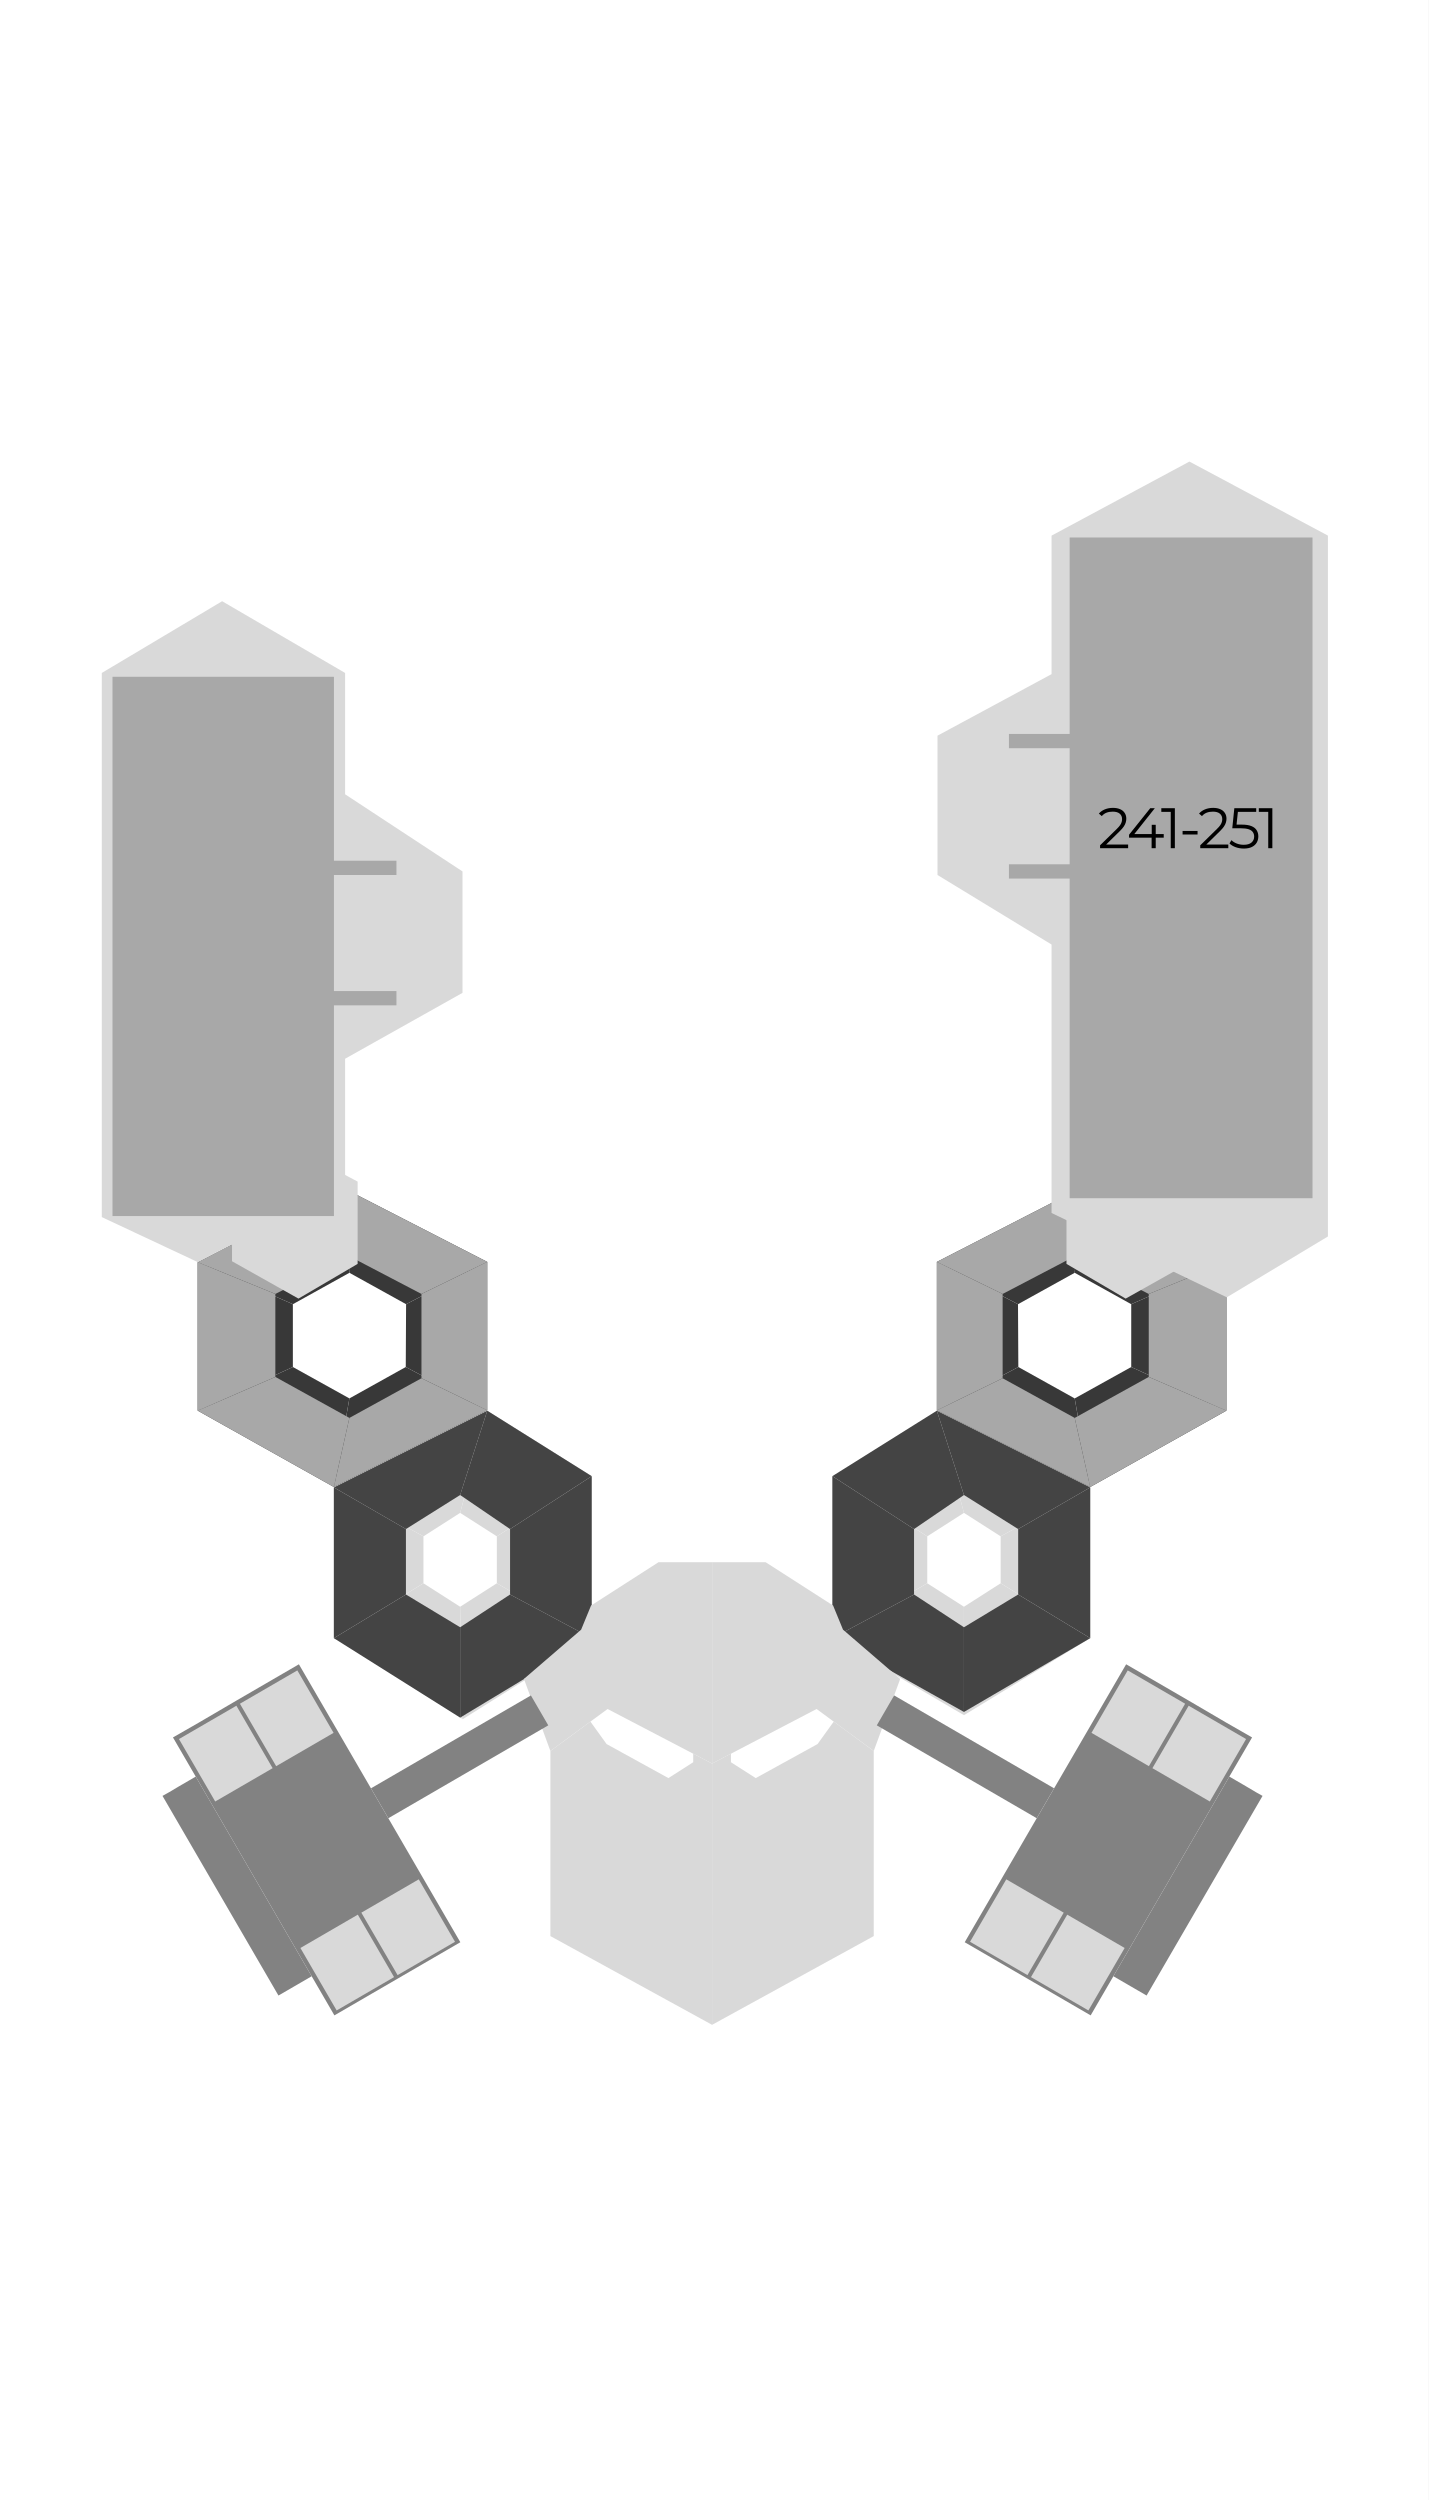
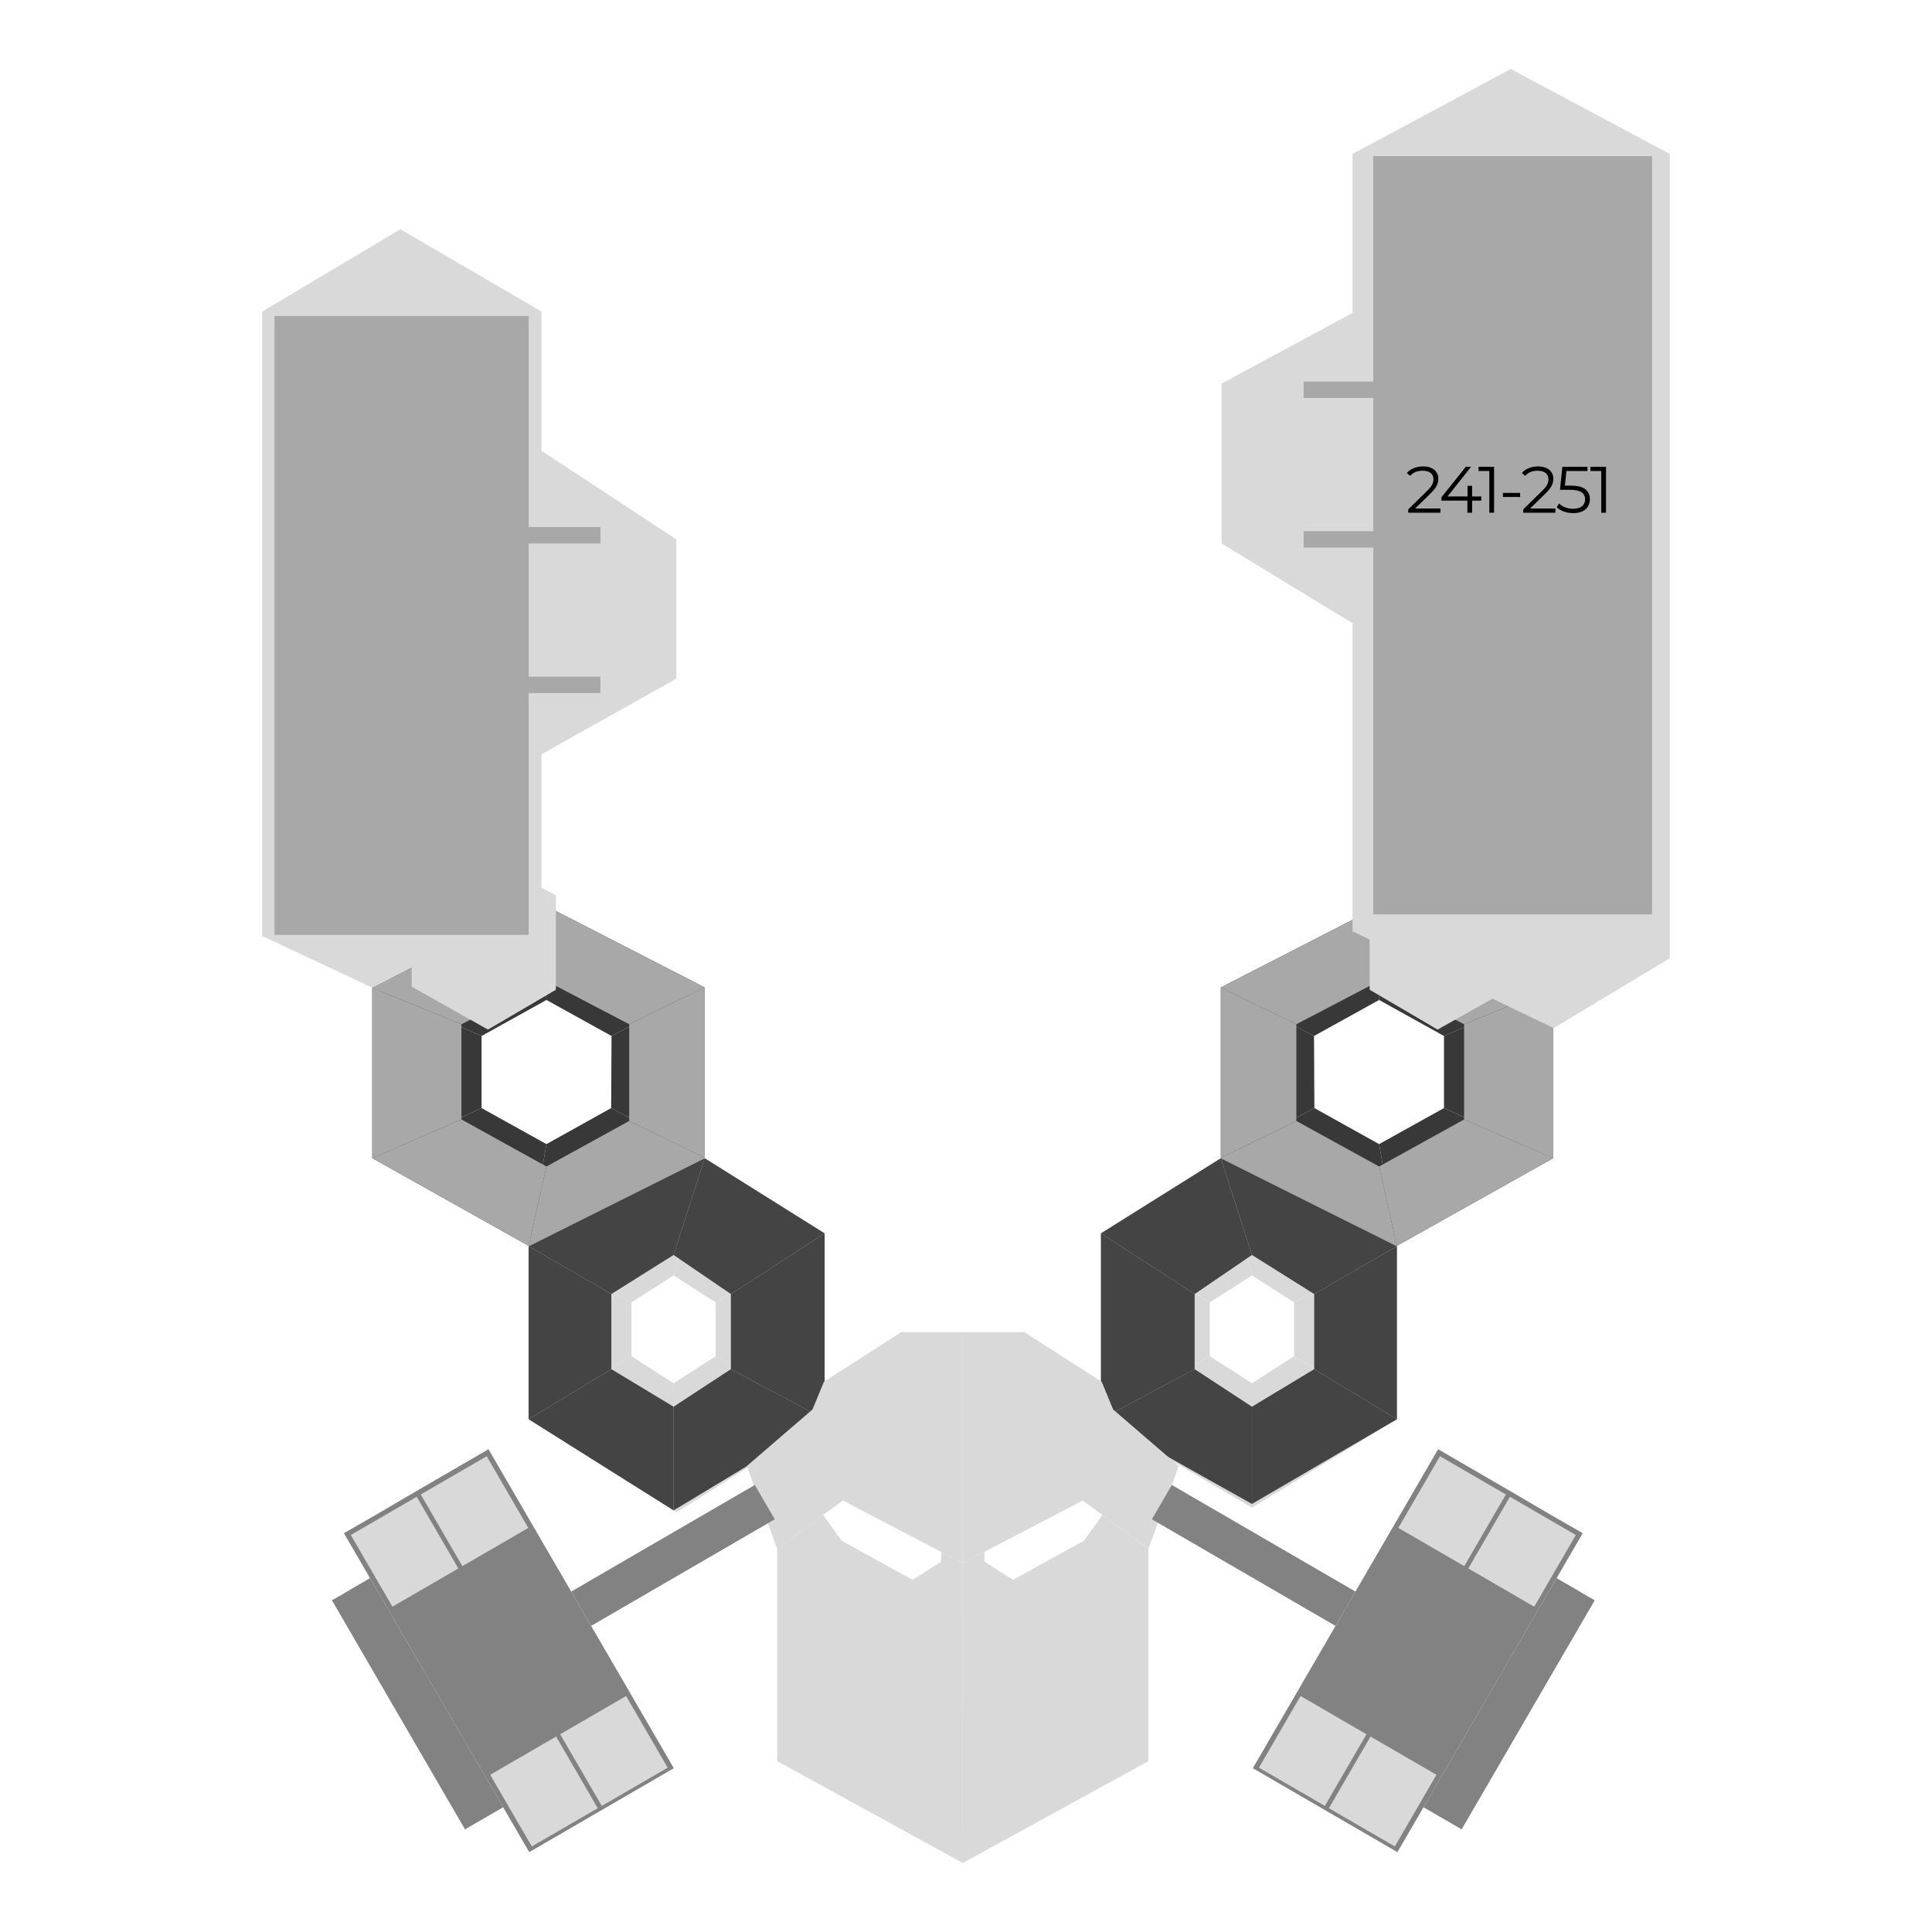
- <svg xmlns="http://www.w3.org/2000/svg" width="800" height="1400" viewBox="0 0 800 1400" fill="none">
-   <rect width="800" height="1400" fill="white" />
-   <path d="M539.814 899.781L560.363 886.637L610.532 917.368L539.814 960.5V899.781Z" fill="#D9D9D9" />
-   <path d="M560.363 886.635L560.363 860.347L610.532 832.95V917.368L560.363 886.635Z" fill="#D9D9D9" />
-   <path d="M560.363 860.349L539.814 847.205L524.633 790L610.532 832.95L560.363 860.349Z" fill="#D9D9D9" />
-   <path d="M539.814 899.781L519.264 886.637L466.133 917.368L539.814 960.5V899.781Z" fill="#D9D9D9" />
-   <path d="M519.264 886.637L519.264 860.349L466.133 826.655L466.133 917.368L519.264 886.637Z" fill="#D9D9D9" />
-   <path d="M539.814 847.205L519.264 860.349L466.133 826.655L524.633 790L539.814 847.205Z" fill="#D9D9D9" />
-   <path d="M601.832 783.112L633.489 765.525L686.806 789.961L610.533 832.726L601.832 783.112Z" fill="#383838" />
-   <path d="M633.489 765.525V730.35L686.806 706.839V789.961L633.489 765.525Z" fill="#383838" />
-   <path d="M633.489 730.35L601.832 712.763L605.72 665L686.806 706.839L633.489 730.35Z" fill="#383838" />
-   <path d="M601.832 783.112L570.268 765.524L524.634 789.776L610.533 832.726L601.832 783.112Z" fill="#383838" />
-   <path d="M570.268 765.524L570.082 730.35L524.634 706.654V789.776L570.268 765.524Z" fill="#383838" />
-   <path d="M601.832 712.763L570.082 730.35L524.634 706.654L605.72 665L601.832 712.763Z" fill="#383838" />
-   <path d="M601.832 794.034L643.301 771.078L686.806 789.961L610.533 832.726L601.832 794.034Z" fill="#A8A8A8" />
-   <path d="M643.301 771.078V724.611L686.806 706.839V789.961L643.301 771.078Z" fill="#A8A8A8" />
-   <path d="M643.301 724.611L601.832 703.507L605.72 665L686.806 706.839L643.301 724.611Z" fill="#A8A8A8" />
-   <path d="M601.832 794.034L561.474 771.819L524.634 789.776L610.533 832.726L601.832 794.034Z" fill="#A8A8A8" />
-   <path d="M561.474 771.819V724.611L524.634 706.654V789.776L561.474 771.819Z" fill="#A8A8A8" />
-   <path d="M601.832 703.507L561.474 724.611L524.634 706.654L605.72 665L601.832 703.507Z" fill="#A8A8A8" />
-   <path d="M195.661 783.112L164.004 765.525L110.687 789.961L186.96 832.726L195.661 783.112Z" fill="#383838" />
-   <path d="M164.004 765.525V730.35L110.687 706.839V789.961L164.004 765.525Z" fill="#383838" />
-   <path d="M164.004 730.35L195.661 712.763L191.773 665L110.687 706.839L164.004 730.35Z" fill="#383838" />
-   <path d="M195.661 783.112L227.225 765.524L272.859 789.776L186.96 832.726L195.661 783.112Z" fill="#383838" />
-   <path d="M227.225 765.524L227.41 730.35L272.859 706.654V789.776L227.225 765.524Z" fill="#383838" />
-   <path d="M195.661 712.763L227.41 730.35L272.859 706.654L191.773 665L195.661 712.763Z" fill="#383838" />
-   <path d="M195.661 794.034L154.192 771.078L110.687 789.961L186.96 832.726L195.661 794.034Z" fill="#A8A8A8" />
-   <path d="M154.192 771.078V724.611L110.687 706.839V789.961L154.192 771.078Z" fill="#A8A8A8" />
-   <path d="M154.192 724.611L195.661 703.507L191.773 665L110.687 706.839L154.192 724.611Z" fill="#A8A8A8" />
-   <path d="M195.661 794.034L236.018 771.819L272.859 789.776L186.96 832.726L195.661 794.034Z" fill="#A8A8A8" />
-   <path d="M236.018 771.819V724.611L272.859 706.654V789.776L236.018 771.819Z" fill="#A8A8A8" />
-   <path d="M195.661 703.507L236.018 724.611L272.859 706.654L191.773 665L195.661 703.507Z" fill="#A8A8A8" />
-   <path d="M257.679 899.781L237.129 886.637L186.96 917.368L259.16 962.724L257.679 899.781Z" fill="#D9D9D9" />
-   <path d="M237.129 886.635L237.129 860.347L186.96 832.95V917.368L237.129 886.635Z" fill="#D9D9D9" />
-   <path d="M237.129 860.349L257.679 847.205L272.859 790L186.96 832.95L237.129 860.349Z" fill="#D9D9D9" />
-   <path d="M257.679 899.781L278.228 886.637L331.36 917.368L259.16 962.724L257.679 899.781Z" fill="#D9D9D9" />
-   <path d="M278.228 886.637L278.228 860.349L331.359 826.655L331.36 917.368L278.228 886.637Z" fill="#D9D9D9" />
-   <path d="M257.679 847.205L278.228 860.349L331.359 826.655L272.859 790L257.679 847.205Z" fill="#D9D9D9" />
-   <path d="M257.679 911.259L227.318 892.931L186.96 917.368L257.679 961.86V911.259Z" fill="#444444" />
-   <path d="M227.318 892.931V856.276L186.96 832.95V917.368L227.318 892.931Z" fill="#444444" />
-   <path d="M227.318 856.276L257.679 837.208L272.859 790L186.96 832.95L227.318 856.276Z" fill="#444444" />
-   <path d="M257.679 911.259L285.633 892.931L331.36 917.368L257.679 961.86V911.259Z" fill="#444444" />
-   <path d="M285.633 892.931V856.276L331.359 826.655L331.36 917.368L285.633 892.931Z" fill="#444444" />
-   <path d="M257.679 837.208L285.633 856.276L331.359 826.655L272.859 790L257.679 837.208Z" fill="#444444" />
-   <path d="M539.814 911.259L570.175 892.931L610.532 917.368L539.814 958.697V911.259Z" fill="#444444" />
-   <path d="M570.175 892.931V856.276L610.532 832.95V917.368L570.175 892.931Z" fill="#444444" />
-   <path d="M570.175 856.276L539.814 837.208L524.633 790L610.532 832.95L570.175 856.276Z" fill="#444444" />
-   <path d="M539.814 911.259L511.86 892.931L466.133 917.368L539.814 958.697V911.259Z" fill="#444444" />
-   <path d="M511.86 892.931V856.276L466.133 826.655L466.133 917.368L511.86 892.931Z" fill="#444444" />
-   <path d="M539.814 837.208L511.86 856.276L466.133 826.655L524.633 790L539.814 837.208Z" fill="#444444" />
-   <path d="M200.273 661.684L200.273 707.781L167.135 727.219L129.924 706.3V660.573L162.877 641.875L200.273 661.684Z" fill="#D9D9D9" />
-   <path d="M597.226 661.684V707.781L630.364 727.219L667.575 706.3V660.573L634.622 641.875L597.226 661.684Z" fill="#D9D9D9" />
-   <path d="M57 376.852L124.387 336.679L193.254 376.852V444.794L259 488V556L193.254 592.896V664.171L110.687 706.75L57 681.573V376.852Z" fill="#D9D9D9" />
-   <path d="M588.873 299.946L666.071 258.477L743.64 299.946V692.417L687 726.5L588.873 679.273V528.949L525 490V411.977L588.873 377.515V299.946Z" fill="#D9D9D9" />
-   <path d="M339.69 976.667L374.309 995.735L388.194 986.849V982.036L398.746 987.589L398.773 1133.91L308.219 1084.21V980.555L330.619 964.078L339.69 976.667Z" fill="#D9D9D9" />
-   <path d="M368.755 874.846H398.746V987.589L340.246 957.043L308.219 980.555L293.408 940.197L325.435 912.613L330.989 899.098L368.755 874.846Z" fill="#D9D9D9" />
-   <path d="M457.829 976.667L423.21 995.735L409.325 986.849V982.036L398.773 987.589L398.746 1133.91L489.301 1084.21V980.555L466.9 964.078L457.829 976.667Z" fill="#D9D9D9" />
-   <path d="M428.764 874.846H398.773V987.589L457.274 957.043L489.301 980.555L504.111 940.197L472.084 912.613L466.53 899.098L428.764 874.846Z" fill="#D9D9D9" />
-   <path d="M109.606 994.894L174.539 1106.7L155.933 1117.5L91 1005.7L94.822 1003.56L100.303 1000.3L109.606 994.894Z" fill="#828282" />
-   <path d="M297.302 949.446L307.028 966.193L217.462 1018.21L207.736 1001.46L297.302 949.446Z" fill="#828282" />
-   <path d="M167.389 932L257.788 1087.65L187.26 1128.61L96.861 972.96L111.266 964.703L132.125 952.48L167.389 932Z" fill="#828282" />
-   <path d="M168.225 1090.87L200.377 1072.21L220.673 1107.18L188.521 1125.84L168.225 1090.87Z" fill="#D9D9D9" />
-   <path d="M202.353 1071.09L234.506 1052.43L254.801 1087.4L222.649 1106.06L202.353 1071.09Z" fill="#D9D9D9" />
-   <path d="M100.225 973.866L132.377 955.206L152.673 990.178L120.521 1008.84L100.225 973.866Z" fill="#D9D9D9" />
-   <path d="M134.353 954.086L166.506 935.426L186.801 970.398L154.649 989.057L134.353 954.086Z" fill="#D9D9D9" />
-   <path d="M688.422 994.894L623.489 1106.7L642.096 1117.5L707.028 1005.7L703.207 1003.56L697.725 1000.3L688.422 994.894Z" fill="#828282" />
-   <path d="M500.726 949.446L491 966.193L580.566 1018.21L590.292 1001.46L500.726 949.446Z" fill="#828282" />
-   <path d="M630.639 932L540.241 1087.65L610.769 1128.61L701.167 972.96L686.763 964.703L665.903 952.48L630.639 932Z" fill="#828282" />
-   <path d="M629.801 1090.87L597.649 1072.21L577.353 1107.18L609.505 1125.84L629.801 1090.87Z" fill="#D9D9D9" />
-   <path d="M595.673 1071.09L563.521 1052.43L543.225 1087.4L575.377 1106.06L595.673 1071.09Z" fill="#D9D9D9" />
-   <path d="M697.801 973.866L665.649 955.206L645.353 990.178L677.505 1008.84L697.801 973.866Z" fill="#D9D9D9" />
-   <path d="M663.673 954.086L631.521 935.426L611.225 970.398L643.377 989.057L663.673 954.086Z" fill="#D9D9D9" />
-   <path d="M63 379H187V681H63V379Z" fill="#A8A8A8" />
-   <path d="M175 555H222V563H175V555Z" fill="#A8A8A8" />
-   <path d="M175 482H222V490H175V482Z" fill="#A8A8A8" />
-   <path d="M599 301H735V671H599V301Z" fill="#A8A8A8" />
-   <path d="M612 484H565V492H612V484Z" fill="#A8A8A8" />
-   <path d="M612 411H565V419H612V411Z" fill="#A8A8A8" />
-   <path d="M616.041 475V473.368L625.353 464.248C626.206 463.416 626.846 462.691 627.273 462.072C627.7 461.432 627.988 460.835 628.137 460.28C628.286 459.725 628.361 459.203 628.361 458.712C628.361 457.411 627.913 456.387 627.017 455.64C626.142 454.893 624.841 454.52 623.113 454.52C621.79 454.52 620.617 454.723 619.593 455.128C618.59 455.533 617.726 456.163 617.001 457.016L615.369 455.608C616.244 454.584 617.364 453.795 618.729 453.24C620.094 452.685 621.62 452.408 623.305 452.408C624.82 452.408 626.132 452.653 627.241 453.144C628.35 453.613 629.204 454.307 629.801 455.224C630.42 456.141 630.729 457.219 630.729 458.456C630.729 459.181 630.622 459.896 630.409 460.6C630.217 461.304 629.854 462.051 629.321 462.84C628.809 463.608 628.052 464.483 627.049 465.464L618.505 473.848L617.865 472.952H631.753V475H616.041Z" fill="black" />
-   <path d="M632.262 469.112V467.448L644.134 452.6H646.694L634.918 467.448L633.67 467.064H651.686V469.112H632.262ZM644.902 475V469.112L644.966 467.064V461.88H647.206V475H644.902Z" fill="black" />
-   <path d="M655.614 475V453.56L656.638 454.648H650.334V452.6H657.918V475H655.614Z" fill="black" />
-   <path d="M662.248 467.32V465.336H670.632V467.32H662.248Z" fill="black" />
-   <path d="M672.14 475V473.368L681.452 464.248C682.305 463.416 682.945 462.691 683.372 462.072C683.798 461.432 684.087 460.835 684.236 460.28C684.385 459.725 684.46 459.203 684.46 458.712C684.46 457.411 684.012 456.387 683.116 455.64C682.241 454.893 680.94 454.52 679.212 454.52C677.889 454.52 676.716 454.723 675.692 455.128C674.689 455.533 673.825 456.163 673.1 457.016L671.468 455.608C672.343 454.584 673.462 453.795 674.828 453.24C676.193 452.685 677.718 452.408 679.404 452.408C680.918 452.408 682.231 452.653 683.34 453.144C684.449 453.613 685.303 454.307 685.9 455.224C686.519 456.141 686.828 457.219 686.828 458.456C686.828 459.181 686.721 459.896 686.508 460.6C686.316 461.304 685.953 462.051 685.42 462.84C684.908 463.608 684.15 464.483 683.148 465.464L674.604 473.848L673.964 472.952H687.852V475H672.14Z" fill="black" />
-   <path d="M696.535 475.192C694.935 475.192 693.41 474.936 691.959 474.424C690.509 473.891 689.357 473.187 688.503 472.312L689.623 470.488C690.327 471.235 691.287 471.853 692.503 472.344C693.741 472.835 695.074 473.08 696.503 473.08C698.402 473.08 699.842 472.664 700.823 471.832C701.826 470.979 702.327 469.869 702.327 468.504C702.327 467.544 702.093 466.723 701.623 466.04C701.175 465.336 700.407 464.792 699.319 464.408C698.231 464.024 696.738 463.832 694.839 463.832H690.071L691.223 452.6H703.479V454.648H692.151L693.335 453.528L692.343 462.936L691.159 461.784H695.351C697.613 461.784 699.426 462.061 700.791 462.616C702.157 463.171 703.138 463.949 703.735 464.952C704.354 465.933 704.663 467.085 704.663 468.408C704.663 469.667 704.365 470.819 703.767 471.864C703.17 472.888 702.274 473.699 701.079 474.296C699.885 474.893 698.37 475.192 696.535 475.192Z" fill="black" />
-   <path d="M710.212 475V453.56L711.236 454.648H704.932V452.6H712.516V475H710.212Z" fill="black" />
+ <svg xmlns="http://www.w3.org/2000/svg" width="1400" height="1400" viewBox="0 0 1400 1400" fill="none">
+   <rect width="1400" height="1400" fill="white" />
+   <path d="M907.217 1002.32L937.743 982.8L1012.27 1028.44L907.217 1092.49V1002.32Z" fill="#D9D9D9" />
+   <path d="M937.743 982.798L937.743 943.761L1012.27 903.077V1028.44L937.743 982.798Z" fill="#D9D9D9" />
+   <path d="M937.743 943.763L907.217 924.245L884.667 839.297L1012.27 903.077L937.743 943.763Z" fill="#D9D9D9" />
+   <path d="M907.217 1002.32L876.691 982.8L797.764 1028.44L907.217 1092.49V1002.32Z" fill="#D9D9D9" />
+   <path d="M876.691 982.8L876.691 943.764L797.764 893.73L797.764 1028.44L876.691 982.8Z" fill="#D9D9D9" />
+   <path d="M907.217 924.245L876.691 943.764L797.764 893.73L884.667 839.297L907.217 924.245Z" fill="#D9D9D9" />
+   <path d="M999.345 829.068L1046.37 802.952L1125.57 839.24L1012.27 902.744L999.345 829.068Z" fill="#383838" />
+   <path d="M1046.37 802.952V750.719L1125.57 715.805V839.24L1046.37 802.952Z" fill="#383838" />
+   <path d="M1046.37 750.719L999.345 724.602L1005.12 653.676L1125.57 715.805L1046.37 750.719Z" fill="#383838" />
+   <path d="M999.345 829.068L952.456 802.951L884.667 838.965L1012.27 902.744L999.345 829.068Z" fill="#383838" />
+   <path d="M952.456 802.951L952.181 750.718L884.667 715.53V838.965L952.456 802.951Z" fill="#383838" />
+   <path d="M999.345 724.602L952.181 750.718L884.667 715.53L1005.12 653.676L999.345 724.602Z" fill="#383838" />
+   <path d="M999.345 845.288L1060.95 811.199L1125.57 839.24L1012.27 902.744L999.345 845.288Z" fill="#A8A8A8" />
+   <path d="M1060.95 811.199V742.197L1125.57 715.805V839.24L1060.95 811.199Z" fill="#A8A8A8" />
+   <path d="M1060.95 742.197L999.345 710.857L1005.12 653.676L1125.57 715.805L1060.95 742.197Z" fill="#A8A8A8" />
+   <path d="M999.345 845.288L939.393 812.299L884.667 838.965L1012.27 902.744L999.345 845.288Z" fill="#A8A8A8" />
+   <path d="M939.393 812.299V742.197L884.667 715.53V838.965L939.393 812.299Z" fill="#A8A8A8" />
+   <path d="M999.345 710.857L939.393 742.197L884.667 715.53L1005.12 653.676L999.345 710.857Z" fill="#A8A8A8" />
+   <path d="M395.98 829.068L348.954 802.952L269.752 839.24L383.054 902.744L395.98 829.068Z" fill="#383838" />
+   <path d="M348.954 802.952V750.719L269.752 715.805V839.24L348.954 802.952Z" fill="#383838" />
+   <path d="M348.954 750.719L395.98 724.602L390.205 653.676L269.752 715.805L348.954 750.719Z" fill="#383838" />
+   <path d="M395.98 829.068L442.868 802.951L510.657 838.965L383.054 902.744L395.98 829.068Z" fill="#383838" />
+   <path d="M442.868 802.951L443.143 750.718L510.657 715.53V838.965L442.868 802.951Z" fill="#383838" />
+   <path d="M395.98 724.602L443.143 750.718L510.657 715.53L390.205 653.676L395.98 724.602Z" fill="#383838" />
+   <path d="M395.98 845.288L334.378 811.199L269.752 839.24L383.054 902.744L395.98 845.288Z" fill="#A8A8A8" />
+   <path d="M334.378 811.199V742.197L269.752 715.805V839.24L334.378 811.199Z" fill="#A8A8A8" />
+   <path d="M334.378 742.197L395.98 710.857L390.205 653.676L269.752 715.805L334.378 742.197Z" fill="#A8A8A8" />
+   <path d="M395.98 845.288L455.931 812.299L510.657 838.965L383.054 902.744L395.98 845.288Z" fill="#A8A8A8" />
+   <path d="M455.931 812.299V742.197L510.657 715.53V838.965L455.931 812.299Z" fill="#A8A8A8" />
+   <path d="M395.98 710.857L455.931 742.197L510.657 715.53L390.205 653.676L395.98 710.857Z" fill="#A8A8A8" />
+   <path d="M488.107 1002.32L457.581 982.8L383.054 1028.44L490.307 1095.79L488.107 1002.32Z" fill="#D9D9D9" />
+   <path d="M457.581 982.798L457.581 943.761L383.054 903.077V1028.44L457.581 982.798Z" fill="#D9D9D9" />
+   <path d="M457.581 943.763L488.107 924.245L510.657 839.297L383.054 903.077L457.581 943.763Z" fill="#D9D9D9" />
+   <path d="M488.107 1002.32L518.633 982.8L597.56 1028.44L490.307 1095.79L488.107 1002.32Z" fill="#D9D9D9" />
+   <path d="M518.633 982.8L518.633 943.764L597.56 893.73L597.56 1028.44L518.633 982.8Z" fill="#D9D9D9" />
+   <path d="M488.107 924.245L518.633 943.764L597.56 893.73L510.657 839.297L488.107 924.245Z" fill="#D9D9D9" />
+   <path d="M488.107 1019.36L443.006 992.148L383.054 1028.44L488.107 1094.5V1019.36Z" fill="#444444" />
+   <path d="M443.006 992.148V937.715L383.054 903.077V1028.44L443.006 992.148Z" fill="#444444" />
+   <path d="M443.006 937.715L488.107 909.4L510.657 839.297L383.054 903.077L443.006 937.715Z" fill="#444444" />
+   <path d="M488.107 1019.36L529.633 992.148L597.56 1028.44L488.107 1094.5V1019.36Z" fill="#444444" />
+   <path d="M529.633 992.148V937.715L597.56 893.73L597.56 1028.44L529.633 992.148Z" fill="#444444" />
+   <path d="M488.107 909.4L529.633 937.715L597.56 893.73L510.657 839.297L488.107 909.4Z" fill="#444444" />
+   <path d="M907.218 1019.36L952.319 992.148L1012.27 1028.44L907.218 1089.81V1019.36Z" fill="#444444" />
+   <path d="M952.319 992.148V937.715L1012.27 903.077V1028.44L952.319 992.148Z" fill="#444444" />
+   <path d="M952.319 937.715L907.218 909.4L884.667 839.297L1012.27 903.077L952.319 937.715Z" fill="#444444" />
+   <path d="M907.218 1019.36L865.692 992.148L797.764 1028.44L907.218 1089.81V1019.36Z" fill="#444444" />
+   <path d="M865.692 992.148V937.715L797.764 893.73L797.764 1028.44L865.692 992.148Z" fill="#444444" />
+   <path d="M907.218 909.4L865.692 937.715L797.764 893.73L884.667 839.297L907.218 909.4Z" fill="#444444" />
+   <path d="M402.831 648.751L402.831 717.204L353.604 746.07L298.328 715.005V647.102L347.279 619.336L402.831 648.751Z" fill="#D9D9D9" />
+   <path d="M992.503 648.751V717.204L1041.73 746.07L1097.01 715.005V647.102L1048.05 619.336L992.503 648.751Z" fill="#D9D9D9" />
+   <path d="M190 225.783L290.102 166.128L392.405 225.783V326.675L490.07 390.835V491.813L392.405 546.604V652.444L269.752 715.674L190 678.286V225.783Z" fill="#D9D9D9" />
+   <path d="M980.094 111.58L1094.77 50L1210 111.58V694.39L1125.86 745.002L980.094 674.871V451.644L885.212 393.805V277.944L980.094 226.767V111.58Z" fill="#D9D9D9" />
+   <path d="M609.935 1116.49L661.361 1144.81L681.987 1131.61V1124.47L697.662 1132.71L697.702 1350L563.184 1276.19V1122.27L596.46 1097.8L609.935 1116.49Z" fill="#D9D9D9" />
+   <path d="M653.111 965.292H697.662V1132.71L610.76 1087.35L563.184 1122.27L541.183 1062.34L588.759 1021.37L597.01 1001.31L653.111 965.292Z" fill="#D9D9D9" />
+   <path d="M785.429 1116.49L734.003 1144.81L713.378 1131.61V1124.47L697.702 1132.71L697.662 1350L832.18 1276.19V1122.27L798.905 1097.8L785.429 1116.49Z" fill="#D9D9D9" />
+   <path d="M742.253 965.292H697.702V1132.71L784.604 1087.35L832.18 1122.27L854.181 1062.34L806.605 1021.37L798.355 1001.31L742.253 965.292Z" fill="#D9D9D9" />
+   <path d="M268.146 1143.56L364.603 1309.59L336.964 1325.63L240.507 1159.61L246.184 1156.43L254.327 1151.58L268.146 1143.56Z" fill="#828282" />
+   <path d="M546.967 1076.07L561.416 1100.94L428.366 1178.18L413.918 1153.31L546.967 1076.07Z" fill="#828282" />
+   <path d="M353.982 1050.16L488.269 1281.31L383.5 1342.13L249.213 1110.99L270.611 1098.73L301.598 1080.58L353.982 1050.16Z" fill="#828282" />
+   <path d="M355.224 1286.08L402.986 1258.37L433.135 1310.3L385.374 1338.01L355.224 1286.08Z" fill="#D9D9D9" />
+   <path d="M405.922 1256.7L453.684 1228.99L483.833 1280.93L436.071 1308.63L405.922 1256.7Z" fill="#D9D9D9" />
+   <path d="M254.211 1112.33L301.972 1084.62L332.122 1136.56L284.36 1164.27L254.211 1112.33Z" fill="#D9D9D9" />
+   <path d="M304.908 1082.96L352.67 1055.25L382.819 1107.18L335.058 1134.89L304.908 1082.96Z" fill="#D9D9D9" />
+   <path d="M1127.97 1143.56L1031.52 1309.59L1059.16 1325.63L1155.61 1159.61L1149.94 1156.43L1141.79 1151.58L1127.97 1143.56Z" fill="#828282" />
+   <path d="M849.153 1076.07L834.705 1100.94L967.755 1178.18L982.203 1153.31L849.153 1076.07Z" fill="#828282" />
+   <path d="M1042.14 1050.16L907.852 1281.31L1012.62 1342.13L1146.91 1110.99L1125.51 1098.73L1094.52 1080.58L1042.14 1050.16Z" fill="#828282" />
+   <path d="M1040.89 1286.08L993.131 1258.37L962.982 1310.3L1010.74 1338.01L1040.89 1286.08Z" fill="#D9D9D9" />
+   <path d="M990.196 1256.7L942.434 1228.99L912.285 1280.93L960.046 1308.63L990.196 1256.7Z" fill="#D9D9D9" />
+   <path d="M1141.91 1112.33L1094.15 1084.62L1064 1136.56L1111.76 1164.27L1141.91 1112.33Z" fill="#D9D9D9" />
+   <path d="M1091.21 1082.96L1043.45 1055.25L1013.3 1107.18L1061.06 1134.89L1091.21 1082.96Z" fill="#D9D9D9" />
+   <path d="M198.913 228.973H383.114V677.435H198.913V228.973Z" fill="#A8A8A8" />
+   <path d="M365.288 490.328H435.107V502.208H365.288V490.328Z" fill="#A8A8A8" />
+   <path d="M365.288 381.925H435.107V393.805H365.288V381.925Z" fill="#A8A8A8" />
+   <path d="M995.138 113.145H1197.17V662.585H995.138V113.145Z" fill="#A8A8A8" />
+   <path d="M1014.45 384.895H944.631V396.775H1014.45V384.895Z" fill="#A8A8A8" />
+   <path d="M1014.45 276.492H944.631V288.372H1014.45V276.492Z" fill="#A8A8A8" />
+   <path d="M1020.45 371.53V369.107L1034.29 355.564C1035.55 354.328 1036.5 353.251 1037.14 352.333C1037.77 351.382 1038.2 350.495 1038.42 349.672C1038.64 348.848 1038.75 348.072 1038.75 347.343C1038.75 345.411 1038.09 343.89 1036.76 342.781C1035.46 341.673 1033.52 341.118 1030.96 341.118C1028.99 341.118 1027.25 341.419 1025.73 342.021C1024.24 342.623 1022.96 343.557 1021.88 344.825L1019.45 342.734C1020.75 341.213 1022.42 340.041 1024.45 339.217C1026.47 338.394 1028.74 337.982 1031.24 337.982C1033.49 337.982 1035.44 338.346 1037.09 339.075C1038.74 339.772 1040.01 340.801 1040.89 342.164C1041.81 343.526 1042.27 345.126 1042.27 346.963C1042.27 348.04 1042.11 349.101 1041.8 350.147C1041.51 351.192 1040.97 352.301 1040.18 353.473C1039.42 354.614 1038.29 355.912 1036.8 357.37L1024.11 369.82L1023.16 368.489H1043.79V371.53H1020.45Z" fill="black" />
+   <path d="M1044.55 362.787V360.316L1062.18 338.267H1065.99L1048.49 360.316L1046.64 359.746H1073.4V362.787H1044.55ZM1063.33 371.53V362.787L1063.42 359.746V352.048H1066.75V371.53H1063.33Z" fill="black" />
+   <path d="M1079.24 371.53V339.693L1080.76 341.308H1071.39V338.267H1082.66V371.53H1079.24Z" fill="black" />
+   <path d="M1089.09 360.126V357.18H1101.55V360.126H1089.09Z" fill="black" />
+   <path d="M1103.79 371.53V369.107L1117.62 355.564C1118.89 354.328 1119.84 353.251 1120.47 352.333C1121.11 351.382 1121.53 350.495 1121.76 349.672C1121.98 348.848 1122.09 348.072 1122.09 347.343C1122.09 345.411 1121.42 343.89 1120.09 342.781C1118.79 341.673 1116.86 341.118 1114.29 341.118C1112.33 341.118 1110.58 341.419 1109.06 342.021C1107.57 342.623 1106.29 343.557 1105.21 344.825L1102.79 342.734C1104.09 341.213 1105.75 340.041 1107.78 339.217C1109.81 338.394 1112.07 337.982 1114.58 337.982C1116.83 337.982 1118.78 338.346 1120.42 339.075C1122.07 339.772 1123.34 340.801 1124.23 342.164C1125.15 343.526 1125.61 345.126 1125.61 346.963C1125.61 348.04 1125.45 349.101 1125.13 350.147C1124.85 351.192 1124.31 352.301 1123.51 353.473C1122.75 354.614 1121.63 355.912 1120.14 357.37L1107.45 369.82L1106.5 368.489H1127.13V371.53H1103.79Z" fill="black" />
+   <path d="M1140.03 371.816C1137.65 371.816 1135.38 371.435 1133.23 370.675C1131.07 369.883 1129.36 368.838 1128.09 367.539L1129.76 364.83C1130.8 365.939 1132.23 366.858 1134.04 367.586C1135.87 368.315 1137.86 368.679 1139.98 368.679C1142.8 368.679 1144.94 368.062 1146.4 366.826C1147.89 365.559 1148.63 363.912 1148.63 361.884C1148.63 360.458 1148.28 359.239 1147.58 358.225C1146.92 357.18 1145.78 356.372 1144.16 355.802C1142.55 355.231 1140.33 354.946 1137.51 354.946H1130.42L1132.14 338.267H1150.34V341.308H1133.51L1135.27 339.645L1133.8 353.616L1132.04 351.905H1138.27C1141.63 351.905 1144.32 352.317 1146.35 353.14C1148.38 353.964 1149.83 355.12 1150.72 356.609C1151.64 358.067 1152.1 359.777 1152.1 361.741C1152.1 363.611 1151.66 365.321 1150.77 366.874C1149.88 368.394 1148.55 369.598 1146.78 370.485C1145 371.372 1142.75 371.816 1140.03 371.816Z" fill="black" />
+   <path d="M1160.34 371.53V339.693L1161.86 341.308H1152.5V338.267H1163.77V371.53H1160.34Z" fill="black" />
</svg>
